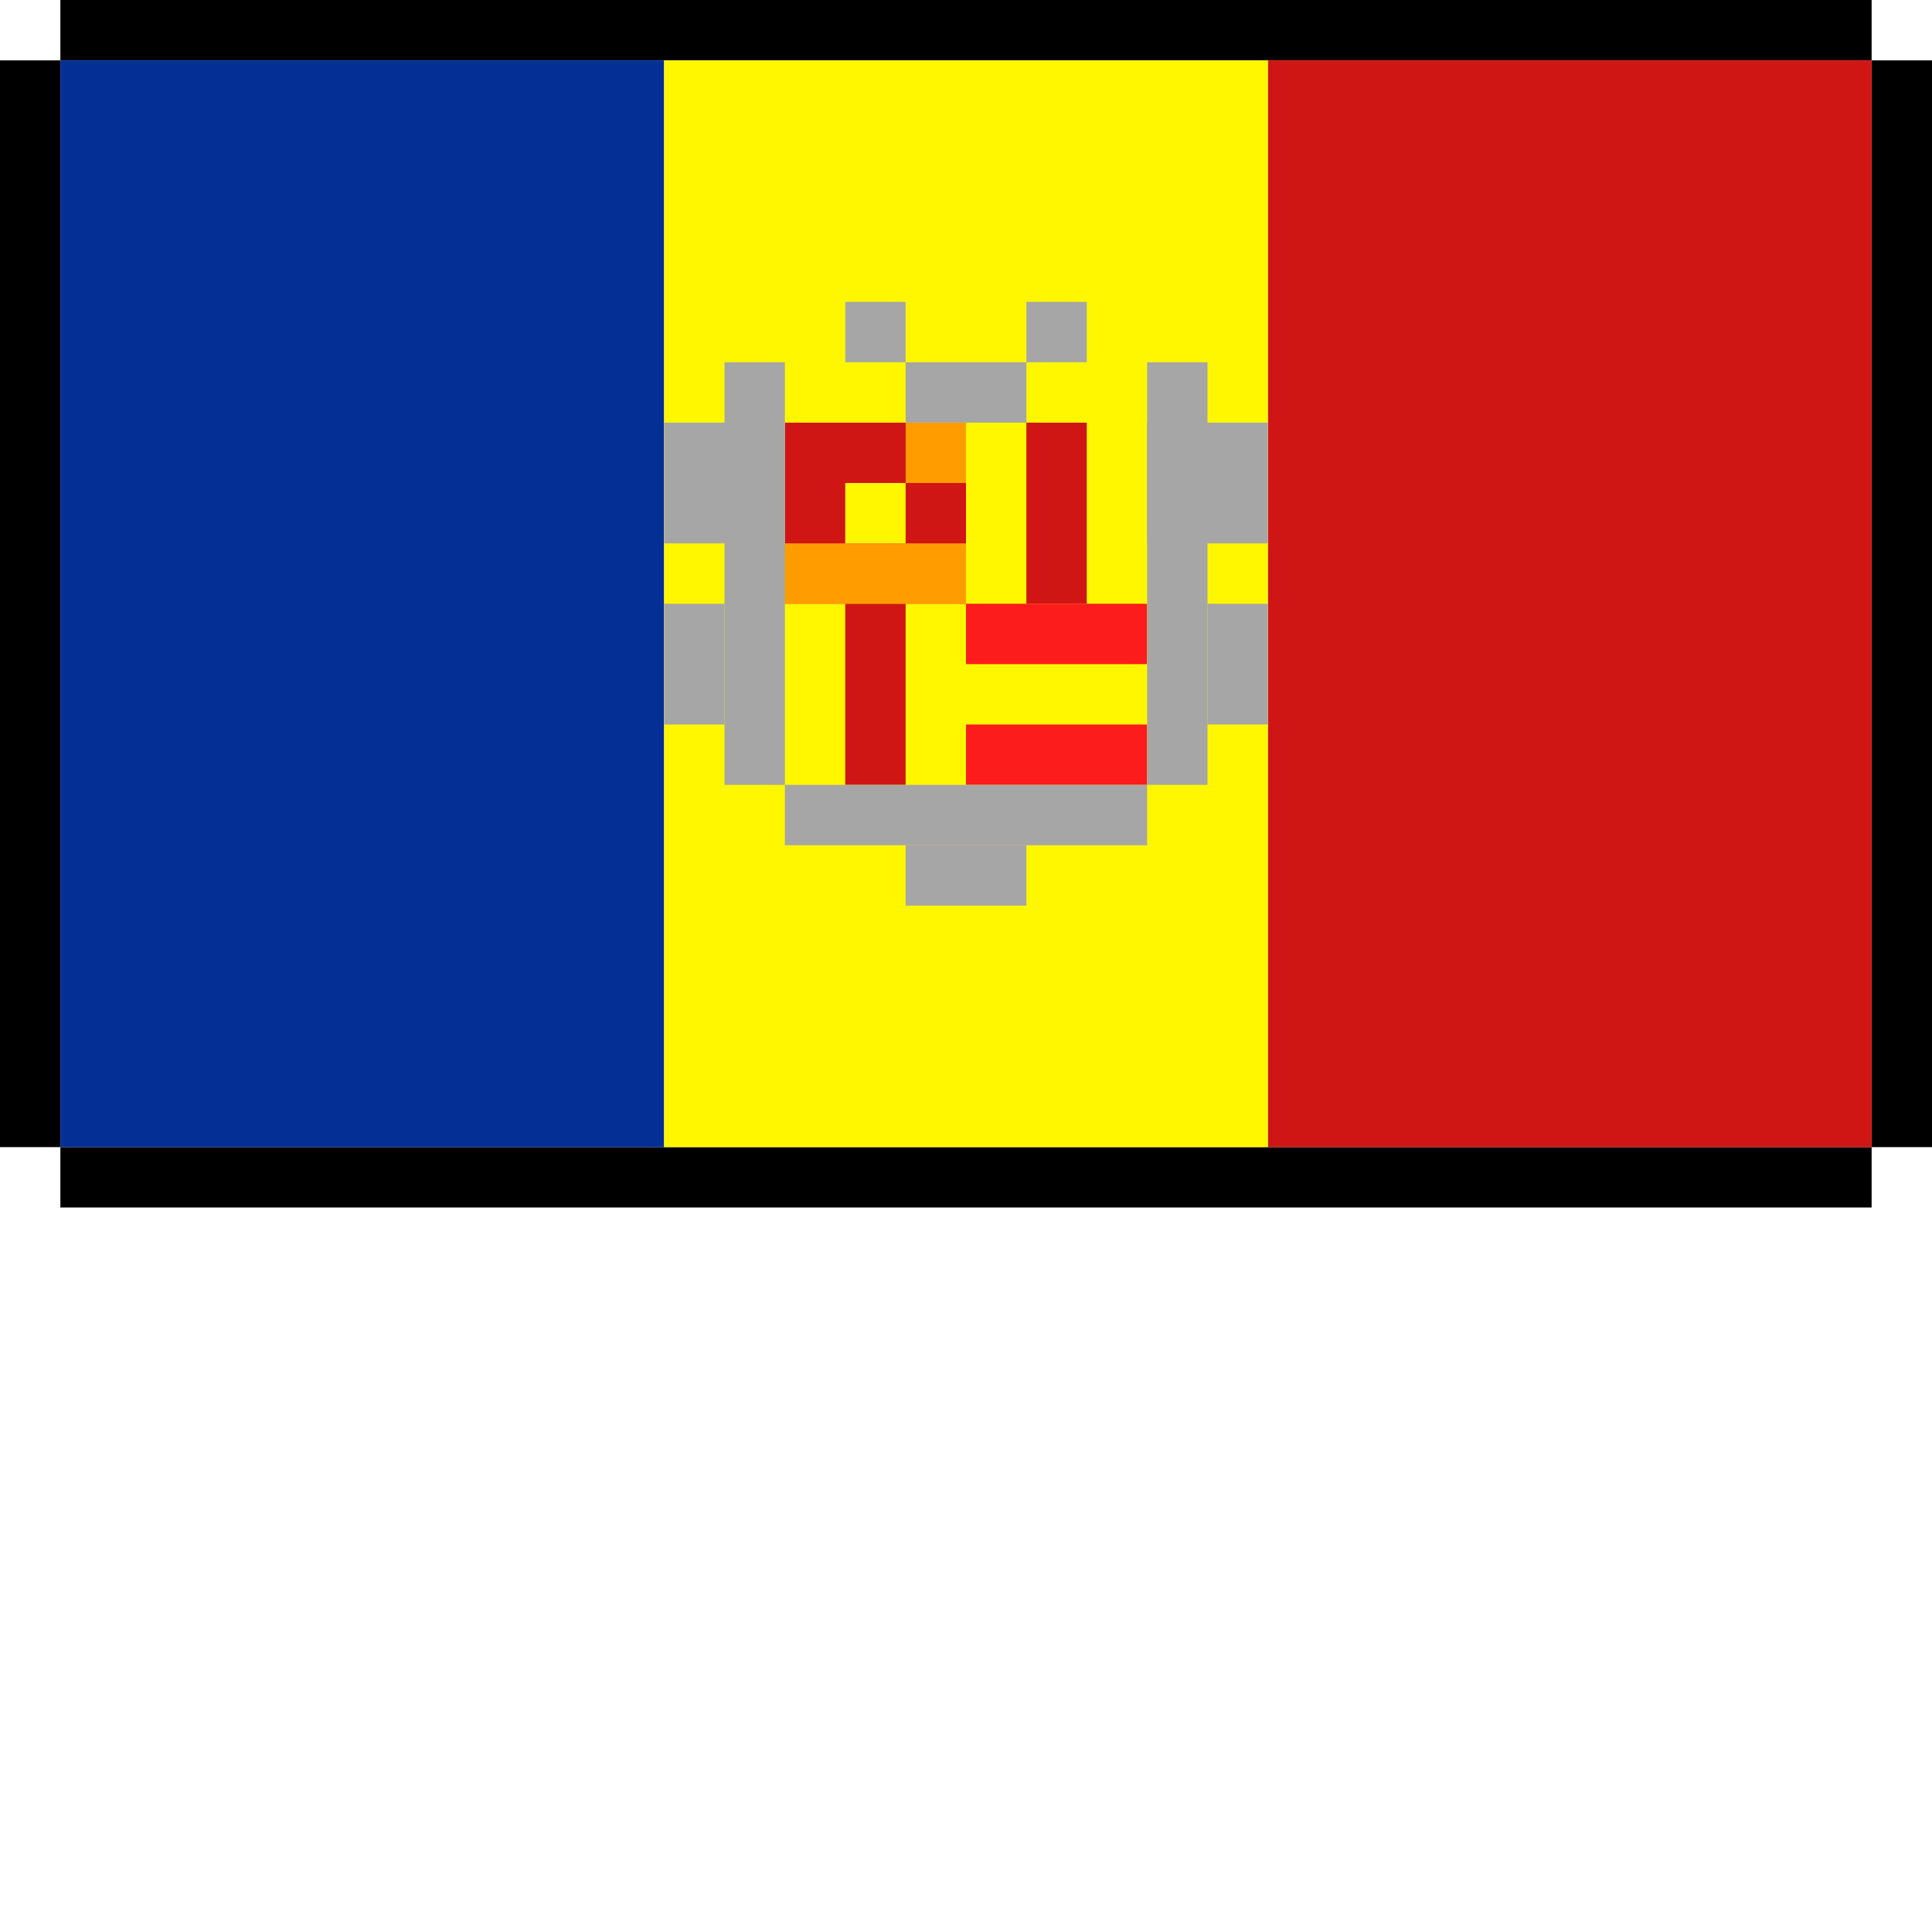
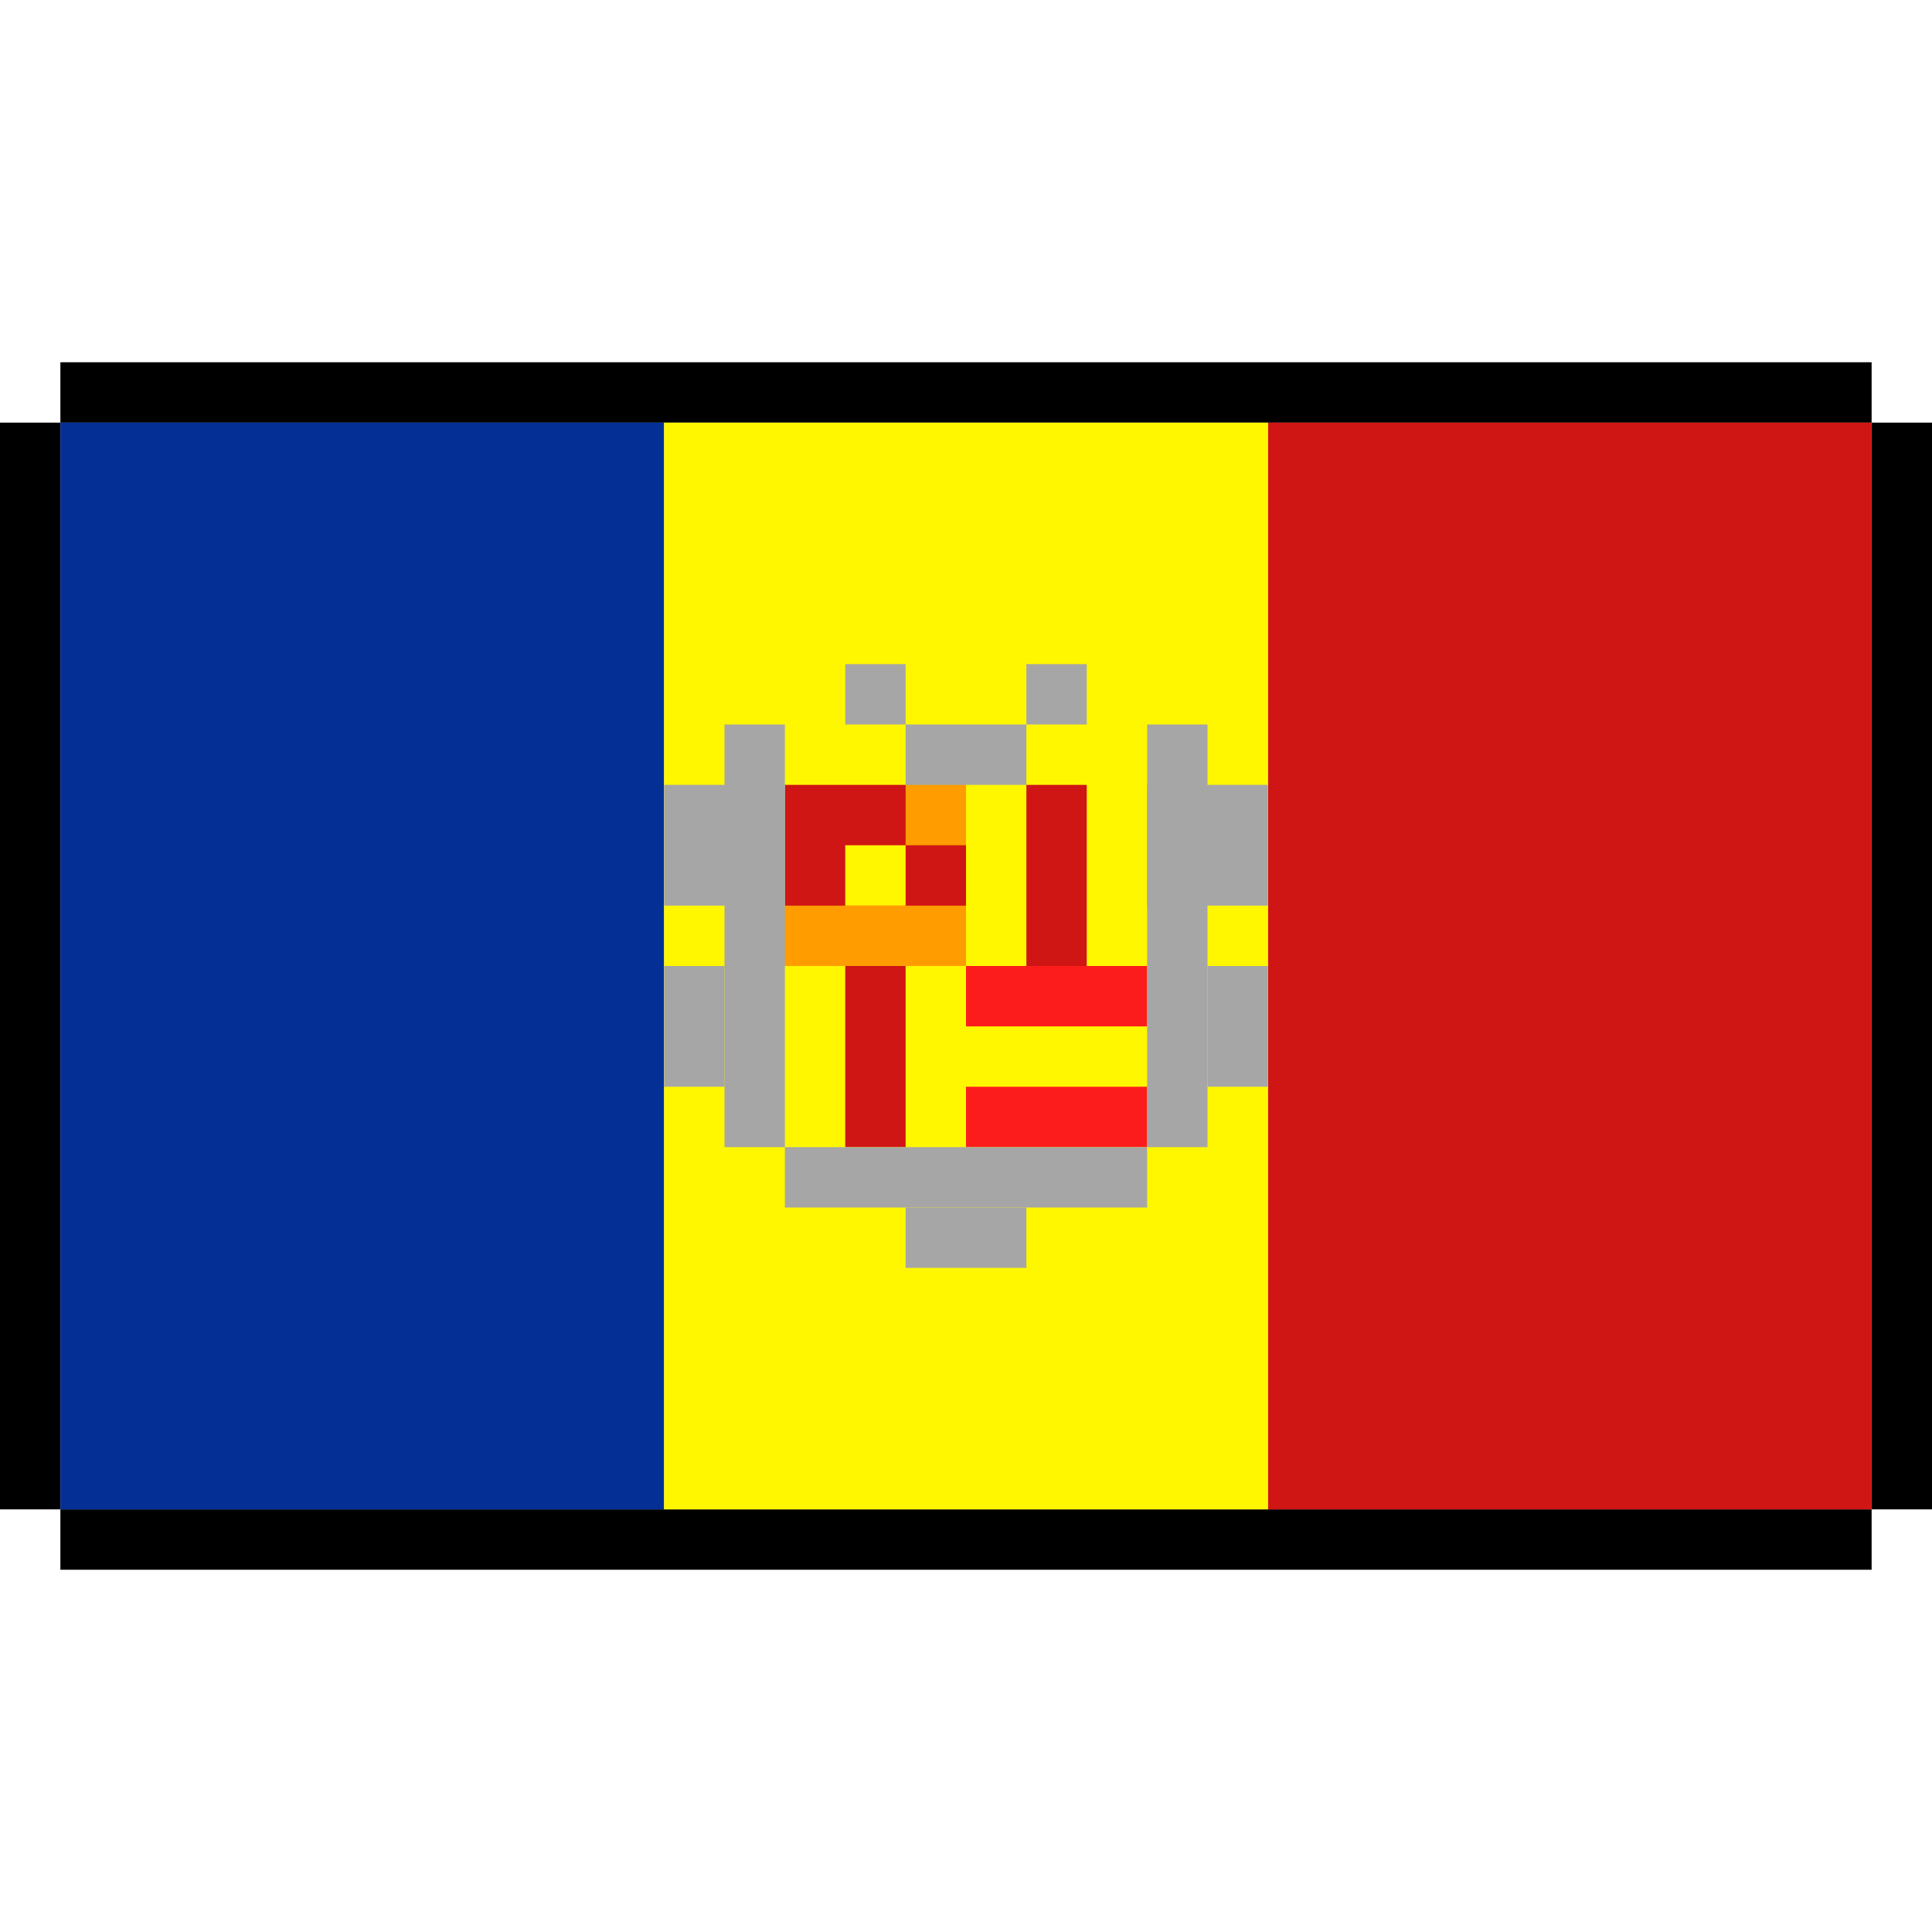
- <svg xmlns="http://www.w3.org/2000/svg" width="32" height="32" viewBox="0 0 32 32">
+ <svg xmlns="http://www.w3.org/2000/svg" width="32" height="32" viewBox="0 0 32 20">
  <g id="borders">
    <rect id="borderTop" x="1" y="0" width="30" height="1" fill="currentColor" />
    <rect id="borderLeft" x="0" y="1" width="1" height="18" fill="currentColor" />
    <rect id="borderBottom" x="1" y="19" width="30" height="1" fill="currentColor" />
    <rect id="borderRight" x="31" y="1" width="1" height="18" fill="currentColor" />
  </g>
  <g id="flag">
    <rect id="rect37092" fill="#043095" width="10" height="18" x="1" y="1" />
    <rect id="rect37096" fill="#d01515" width="10" height="18" x="21" y="1" />
    <rect id="rect37451" fill="#fff700" width="10" height="18" x="11" y="1" />
    <rect id="rect3581" fill="#d01515" width="3" height="3" x="13" y="7" />
    <rect id="rect3652" fill="#d01515" width="1" height="3" x="17" y="7" />
    <rect id="rect3654" fill="#d01515" width="1" height="3" x="14" y="10" />
    <rect id="rect3656" fill="#fd1c1c" width="3" height="1" x="16" y="10" />
    <rect id="rect3796" fill="#fd1c1c" width="3" height="1" x="16" y="12" />
    <rect id="rect3798" fill="#fff700" width="1" height="1" x="14" y="8" />
    <rect id="rect3800" fill="#ff9d00" width="1" height="1" x="15" y="7" />
    <rect id="rect3802" fill="#ff9d00" width="3" height="1" x="13" y="9" />
    <g id="g4251" fill="#a6a6a6">
      <rect id="rect3804" fill="#a6a6a6" width="2" height="1" x="15" y="6" />
      <rect id="rect4220" fill="#a6a6a6" width="1" height="1" x="14" y="5" />
      <rect id="rect4222" fill="#a6a6a6" width="1" height="1" x="17" y="5" />
      <rect id="rect4224" fill="#a6a6a6" width="1" height="7" x="12" y="6" />
      <rect id="rect4226" fill="#a6a6a6" width="1" height="7" x="19" y="6" />
      <rect id="rect4228" fill="#a6a6a6" width="2" height="2" x="11" y="7" />
      <rect id="rect4230" fill="#a6a6a6" width="2" height="2" x="19" y="7" />
      <rect id="rect4232" fill="#a6a6a6" width="6" height="1" x="13" y="13" />
      <rect id="rect4234" fill="#a6a6a6" width="2" height="1" x="15" y="14" />
      <rect id="rect4236" fill="#a6a6a6" width="1" height="2" x="20" y="10" />
      <rect id="rect4238" fill="#a6a6a6" width="1" height="2" x="11" y="10" />
    </g>
  </g>
</svg>
